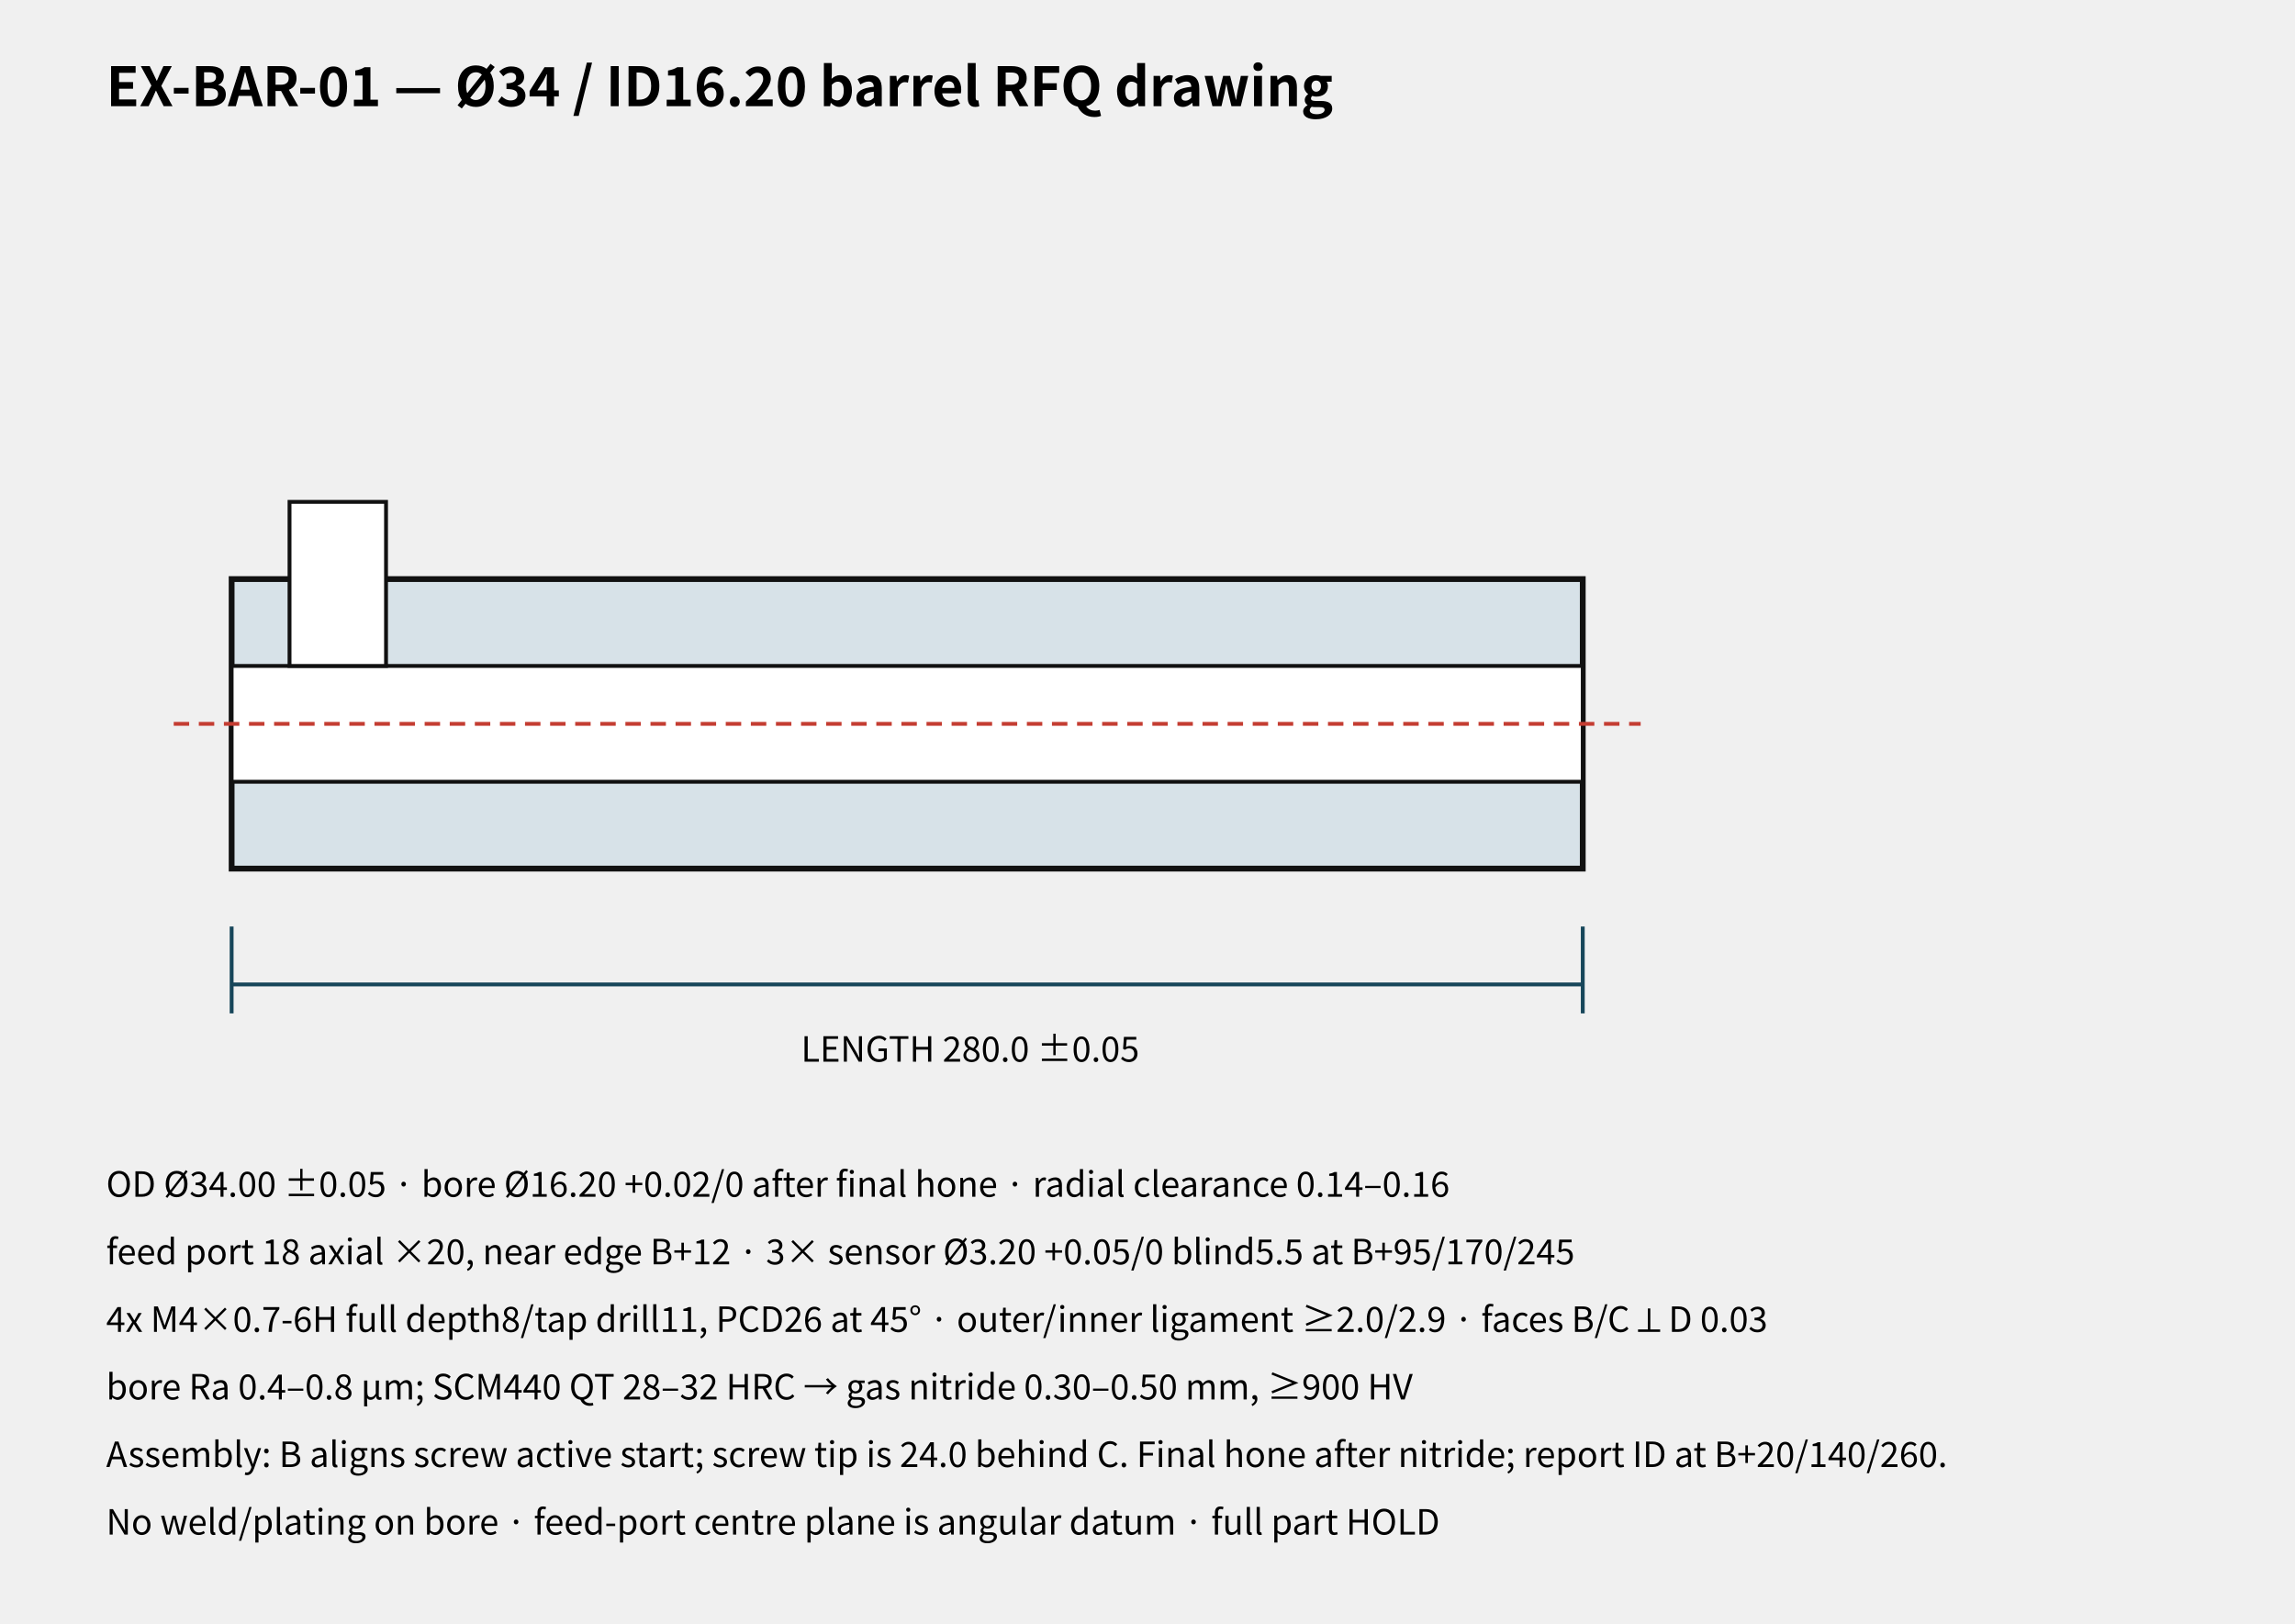
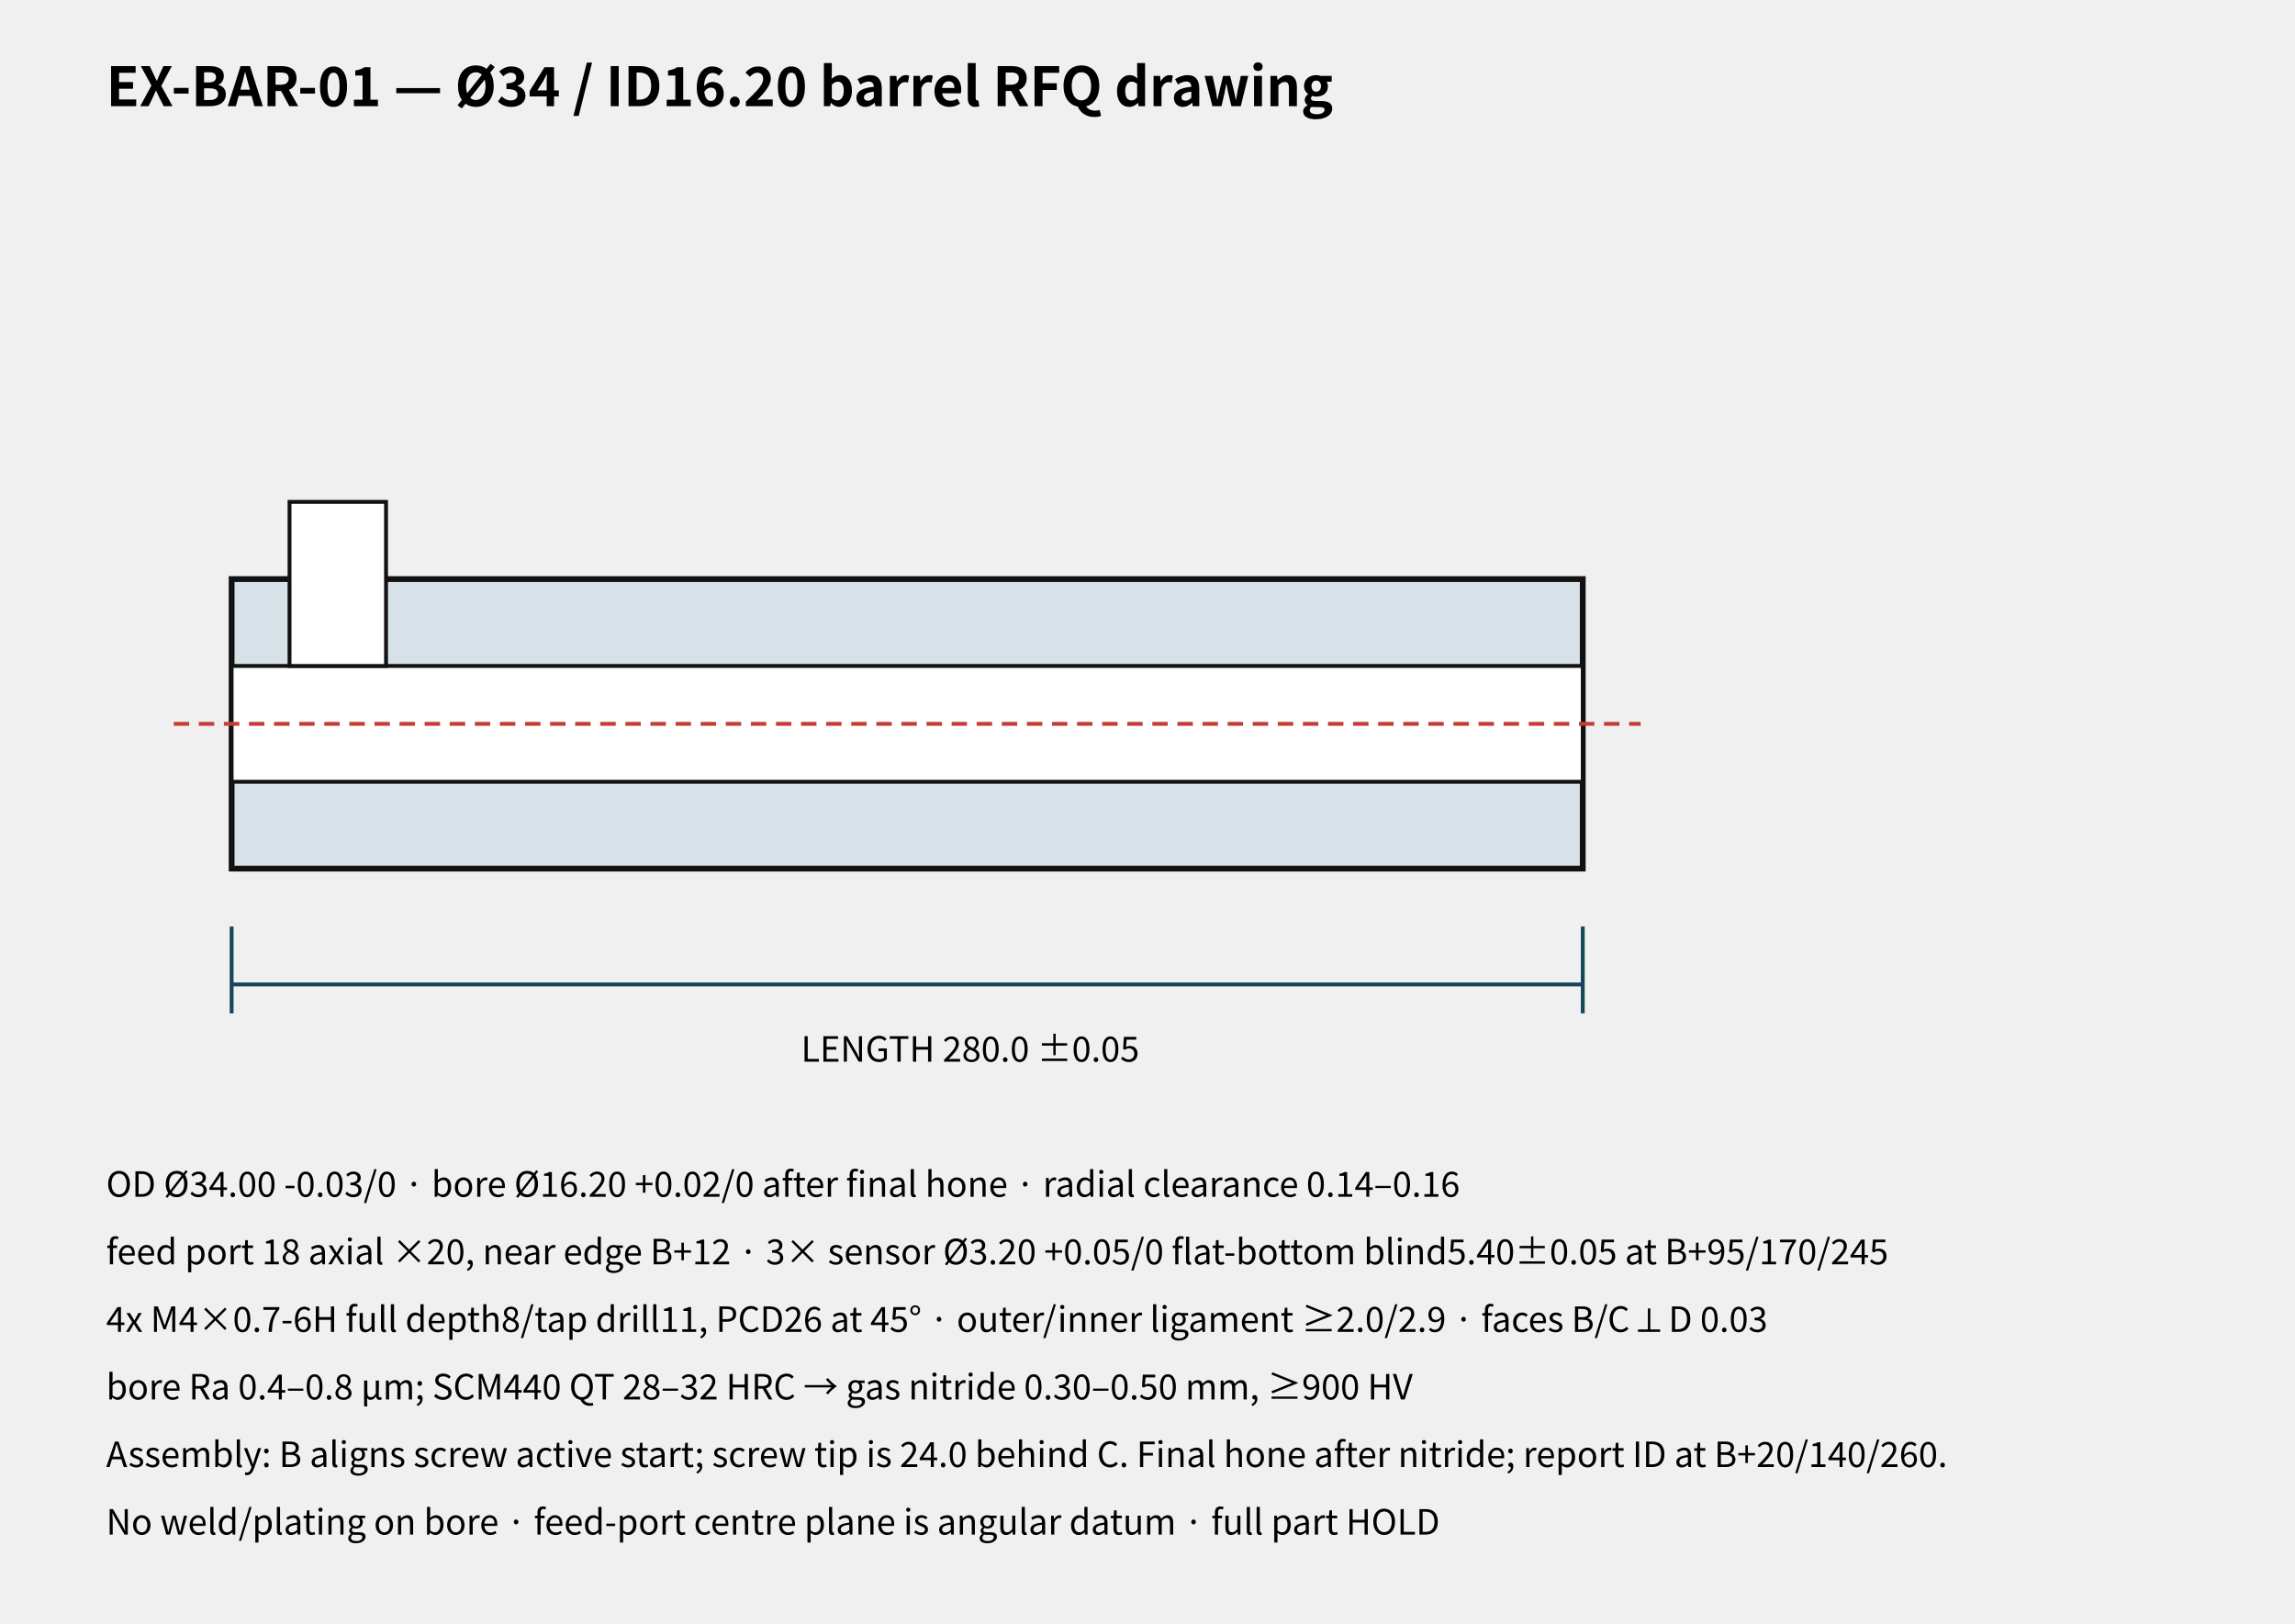
<svg xmlns="http://www.w3.org/2000/svg" width="1189" height="841" viewBox="0 0 1189 841">
  <style>text{font-family:'Noto Sans CJK KR',sans-serif;font-size:18px}.t{font-size:28px;font-weight:bold}.d{stroke:#17465a;stroke-width:2;fill:none}.p{stroke:#111;stroke-width:3;fill:#d7e2e8}.b{fill:#fff;stroke:#111;stroke-width:2}.c{stroke:#c43d32;stroke-width:2;stroke-dasharray:8 5}</style>
  <text x="55" y="55" class="t">EX-BAR-01 — Ø34 / ID16.20 barrel RFQ drawing</text>
  <rect x="120" y="300" width="700" height="150" class="p" />
  <rect x="120" y="345" width="700" height="60" class="b" />
  <rect x="150" y="260" width="50" height="85" class="b" />
  <path class="c" d="M90 375 H850" />
  <path class="d" d="M120 480 V525 M820 480 V525 M120 510 H820" />
  <text x="415" y="550">LENGTH 280.0 ±0.05</text>
-   <text x="55" y="620">OD Ø34.00 ±0.05 · bore Ø16.20 +0.02/0 after final hone · radial clearance 0.14–0.16</text>
-   <text x="55" y="655">feed port 18 axial ×20, near edge B+12 · 3× sensor Ø3.20 +0.05/0 blind5.5 at B+95/170/245</text>
+   <text x="55" y="620">OD Ø34.00 -0.03/0 · bore Ø16.20 +0.02/0 after final hone · radial clearance 0.14–0.16</text>
+   <text x="55" y="655">feed port 18 axial ×20, near edge B+12 · 3× sensor Ø3.20 +0.05/0 flat-bottom blind5.40±0.05 at B+95/170/245</text>
  <text x="55" y="690">4x M4×0.7-6H full depth8/tap drill11, PCD26 at 45° · outer/inner ligament ≥2.0/2.9 · faces B/C ⟂ D 0.03</text>
  <text x="55" y="725">bore Ra 0.4–0.8 µm; SCM440 QT 28–32 HRC → gas nitride 0.30–0.50 mm, ≥900 HV</text>
  <text x="55" y="760">Assembly: B aligns screw active start; screw tip is 24.0 behind C. Final hone after nitride; report ID at B+20/140/260.</text>
  <text x="55" y="795">No weld/plating on bore · feed-port centre plane is angular datum · full part HOLD</text>
</svg>
